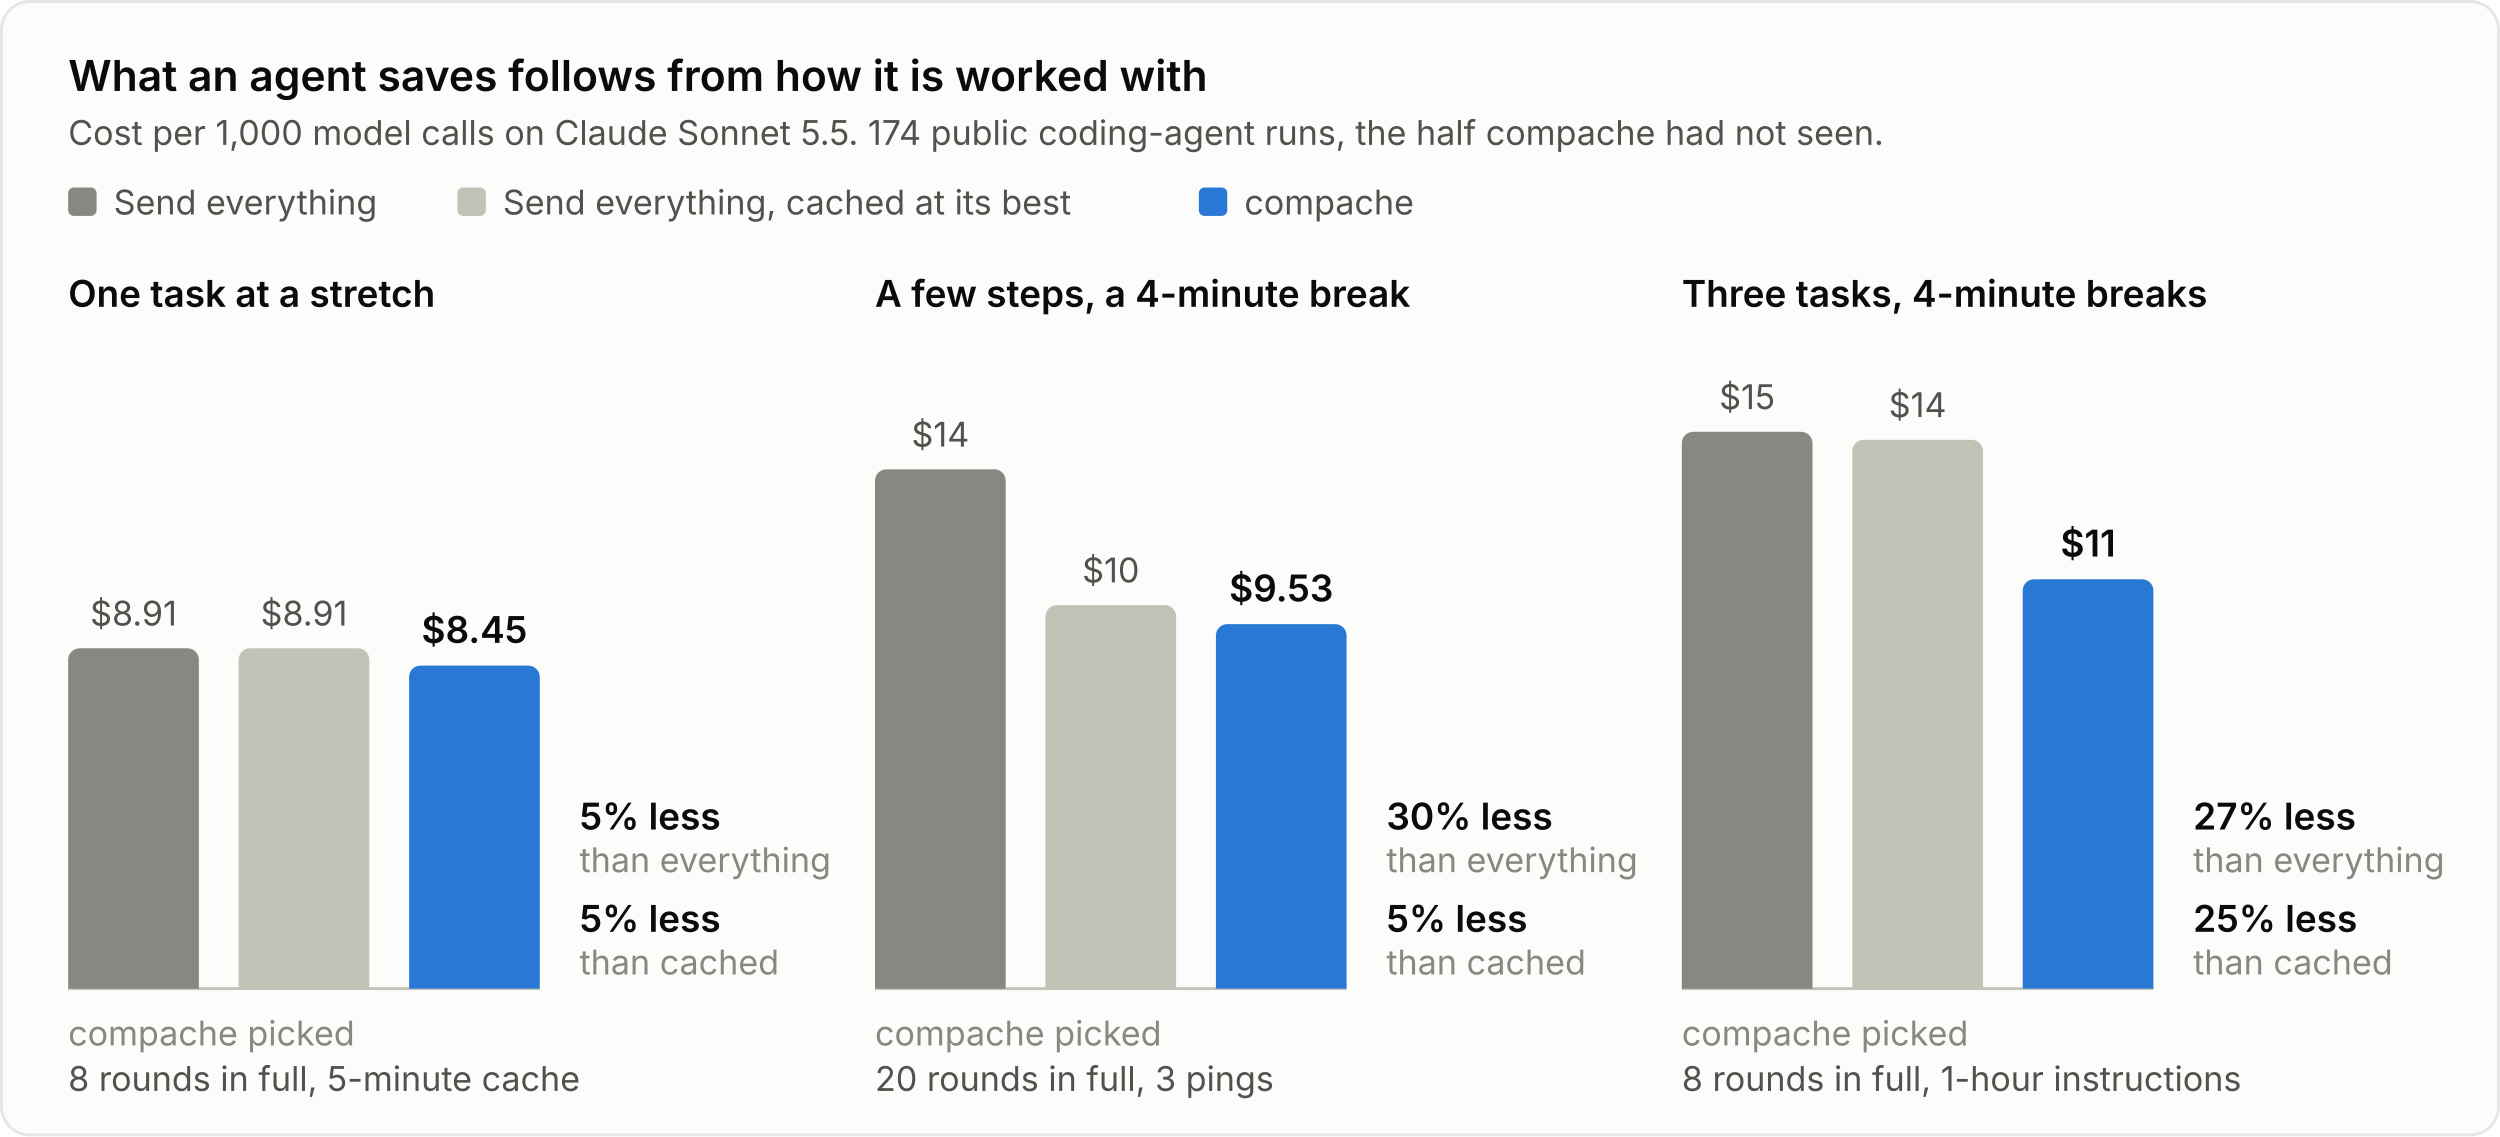
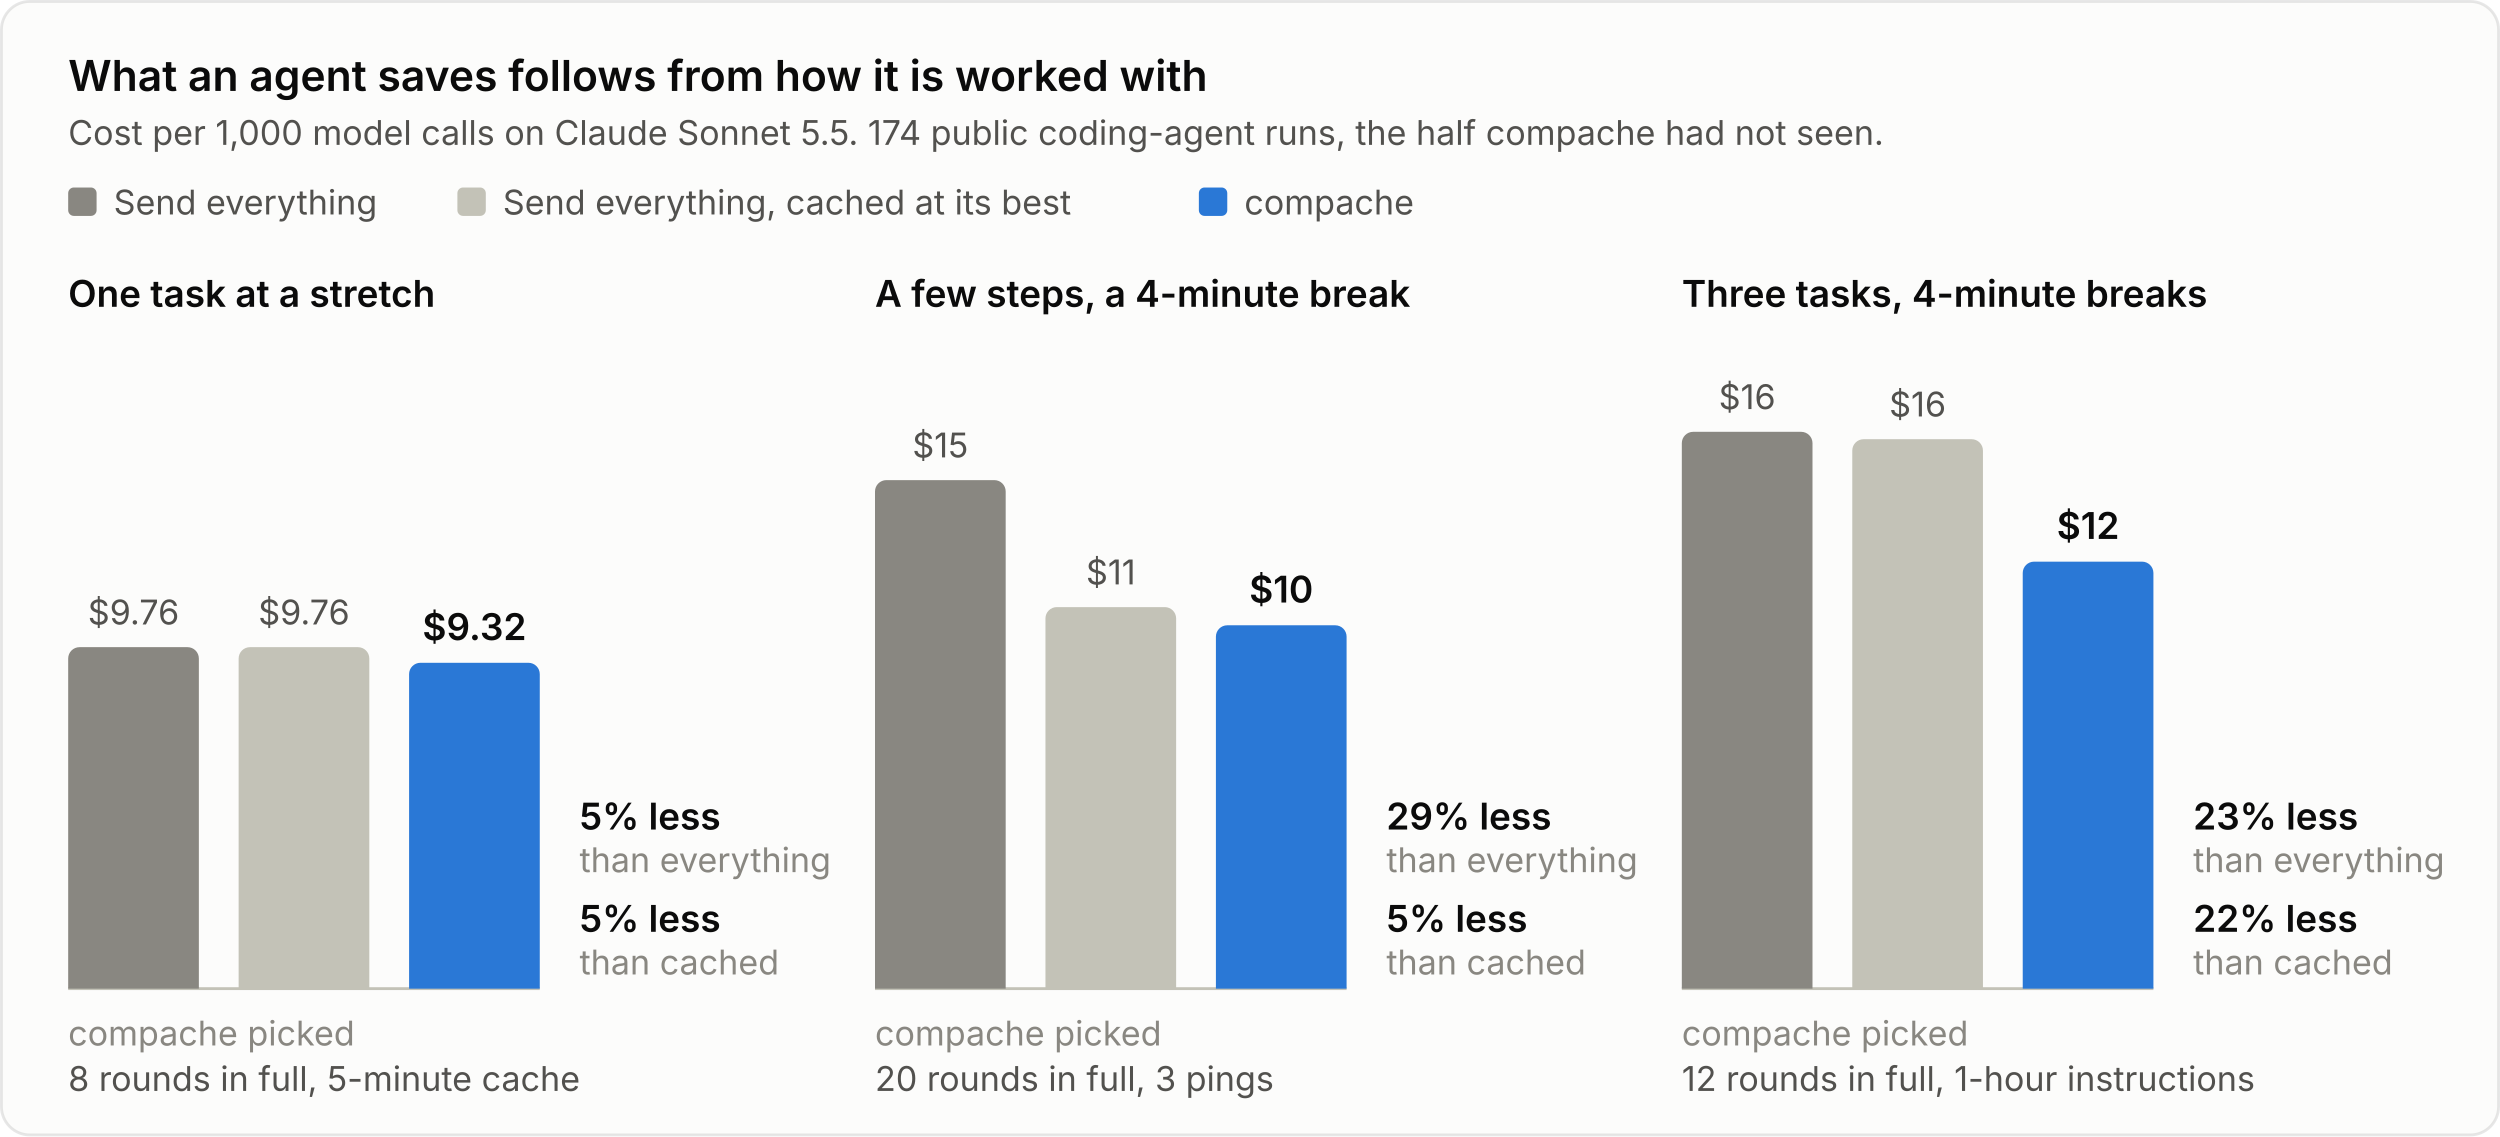
<svg xmlns="http://www.w3.org/2000/svg" width="880" height="400" viewBox="0 0 880 400" role="img" aria-labelledby="t d">
  <style>
text{font-family:system-ui,-apple-system,"Segoe UI",sans-serif;font-size:12px;fill:#0b0b0b}
.surface{fill:#fcfcfb;stroke:rgba(11,11,11,.1)}
.t2{fill:#52514e}.tm{fill:#898781}.b{font-weight:600}.h{font-size:13px;font-weight:600}.big{font-size:15px;font-weight:600}
.grid{stroke:#e1e0d9}.axis{stroke:#c3c2b7}.box{fill:none;stroke:#c3c2b7}
.c{fill:#2a78d6}.cs{stroke:#2a78d6}.n{fill:#898781}.ns{stroke:#898781}.o{fill:#eb6834}.os{stroke:#eb6834}
.cell{fill:#e1e0d9}.ring{stroke:#fcfcfb;stroke-width:2}.line{fill:none;stroke-width:2;stroke-linecap:round;stroke-linejoin:round}
.arc{fill:none;stroke-width:1.75;stroke-linecap:round}
@media (prefers-color-scheme:dark){
text{fill:#f0efec}.surface{fill:#1a1a19;stroke:rgba(255,255,255,.1)}.t2{fill:#c3c2b7}
.grid{stroke:#2c2c2a}.axis{stroke:#383835}.box{stroke:#52514e}
.c{fill:#3987e5}.cs{stroke:#3987e5}.o{fill:#d95926}.os{stroke:#d95926}
.cell{fill:#383835}.ring{stroke:#1a1a19}
}
</style>
  <rect class="surface" x=".5" y=".5" width="879" height="399" rx="10" />
  <style>.n2{fill:#c3c2b7}@media (prefers-color-scheme:dark){.n2{fill:#5a5954}}</style>
  <text x="24.0" y="32.0" class="big">What an agent saves follows from how it is worked with</text>
  <text x="24.0" y="51.0" class="t2">Cost per 1,000 model calls on Claude Sonnet 5.5. 174 public coding-agent runs, the half compache had not seen.</text>
  <rect class="n" x="24" y="66" width="10" height="10" rx="2" />
  <text x="40.0" y="75.5" class="t2">Send everything</text>
  <rect class="n2" x="161.0" y="66" width="10" height="10" rx="2" />
  <text x="177.0" y="75.5" class="t2">Send everything, cached at its best</text>
  <rect class="c" x="422.0" y="66" width="10" height="10" rx="2" />
  <text x="438.0" y="75.5" class="t2">compache</text>
  <text x="24.0" y="108.0" class="h">One task at a stretch</text>
  <line class="axis" x1="24.0" x2="190.0" y1="348" y2="348" />
-   <path class="n" d="M24.0,348 v-115.8 a4,4 0 0 1 4,-4 h38 a4,4 0 0 1 4,4 v115.8 z" />
-   <text x="47.0" y="220.2" class="t2" text-anchor="middle">$8.91</text>
-   <path class="n2" d="M84.0,348 v-115.8 a4,4 0 0 1 4,-4 h38 a4,4 0 0 1 4,4 v115.8 z" />
-   <text x="107.0" y="220.2" class="t2" text-anchor="middle">$8.91</text>
-   <path class="c" d="M144.0,348 v-109.7 a4,4 0 0 1 4,-4 h38 a4,4 0 0 1 4,4 v109.7 z" />
-   <text x="167.0" y="226.3" class="h" text-anchor="middle">$8.45</text>
+   <path class="n" d="M24.0,348 v-116.2 a4,4 0 0 1 4,-4 h38 a4,4 0 0 1 4,4 v116.2 z" />
+   <text x="47.0" y="219.8" class="t2" text-anchor="middle">$9.76</text>
+   <path class="n2" d="M84.0,348 v-116.2 a4,4 0 0 1 4,-4 h38 a4,4 0 0 1 4,4 v116.2 z" />
+   <text x="107.0" y="219.8" class="t2" text-anchor="middle">$9.76</text>
+   <path class="c" d="M144.0,348 v-110.7 a4,4 0 0 1 4,-4 h38 a4,4 0 0 1 4,4 v110.7 z" />
+   <text x="167.0" y="225.3" class="h" text-anchor="middle">$9.32</text>
  <text x="204.0" y="292.0" class="h">5% less</text>
  <text x="204.0" y="307.0" class="tm">than everything</text>
  <text x="204.0" y="328.0" class="h">5% less</text>
  <text x="204.0" y="343.0" class="tm">than cached</text>
  <text x="24.0" y="368.0" class="tm">compache picked</text>
  <text x="24.0" y="384.0" class="t2">8 rounds in full, 5-minute cache</text>
  <text x="308.0" y="108.0" class="h">A few steps, a 4-minute break</text>
  <line class="axis" x1="308.0" x2="474.0" y1="348" y2="348" />
-   <path class="n" d="M308.0,348 v-178.8 a4,4 0 0 1 4,-4 h38 a4,4 0 0 1 4,4 v178.8 z" />
-   <text x="331.0" y="157.2" class="t2" text-anchor="middle">$14</text>
-   <path class="n2" d="M368.0,348 v-131.0 a4,4 0 0 1 4,-4 h38 a4,4 0 0 1 4,4 v131.0 z" />
-   <text x="391.0" y="205.0" class="t2" text-anchor="middle">$10</text>
-   <path class="c" d="M428.0,348 v-124.3 a4,4 0 0 1 4,-4 h38 a4,4 0 0 1 4,4 v124.3 z" />
-   <text x="451.0" y="211.7" class="h" text-anchor="middle">$9.53</text>
-   <text x="488.0" y="292.0" class="h">30% less</text>
+   <path class="n" d="M308.0,348 v-175.0 a4,4 0 0 1 4,-4 h38 a4,4 0 0 1 4,4 v175.0 z" />
+   <text x="331.0" y="161.0" class="t2" text-anchor="middle">$15</text>
+   <path class="n2" d="M368.0,348 v-130.3 a4,4 0 0 1 4,-4 h38 a4,4 0 0 1 4,4 v130.3 z" />
+   <text x="391.0" y="205.7" class="t2" text-anchor="middle">$11</text>
+   <path class="c" d="M428.0,348 v-123.9 a4,4 0 0 1 4,-4 h38 a4,4 0 0 1 4,4 v123.9 z" />
+   <text x="451.0" y="212.1" class="h" text-anchor="middle">$10</text>
+   <text x="488.0" y="292.0" class="h">29% less</text>
  <text x="488.0" y="307.0" class="tm">than everything</text>
  <text x="488.0" y="328.0" class="h">5% less</text>
  <text x="488.0" y="343.0" class="tm">than cached</text>
  <text x="308.0" y="368.0" class="tm">compache picked</text>
  <text x="308.0" y="384.0" class="t2">20 rounds in full, 3 pings</text>
  <text x="592.0" y="108.0" class="h">Three tasks, 4-minute breaks</text>
  <line class="axis" x1="592.0" x2="758.0" y1="348" y2="348" />
  <path class="n" d="M592.0,348 v-192.0 a4,4 0 0 1 4,-4 h38 a4,4 0 0 1 4,4 v192.0 z" />
-   <text x="615.0" y="144.0" class="t2" text-anchor="middle">$15</text>
-   <path class="n2" d="M652.0,348 v-189.2 a4,4 0 0 1 4,-4 h38 a4,4 0 0 1 4,4 v189.2 z" />
-   <text x="675.0" y="146.8" class="t2" text-anchor="middle">$14</text>
-   <path class="c" d="M712.0,348 v-140.1 a4,4 0 0 1 4,-4 h38 a4,4 0 0 1 4,4 v140.1 z" />
-   <text x="735.0" y="195.9" class="h" text-anchor="middle">$11</text>
-   <text x="772.0" y="292.0" class="h">27% less</text>
+   <text x="615.0" y="144.0" class="t2" text-anchor="middle">$16</text>
+   <path class="n2" d="M652.0,348 v-189.4 a4,4 0 0 1 4,-4 h38 a4,4 0 0 1 4,4 v189.4 z" />
+   <text x="675.0" y="146.6" class="t2" text-anchor="middle">$16</text>
+   <path class="c" d="M712.0,348 v-146.3 a4,4 0 0 1 4,-4 h38 a4,4 0 0 1 4,4 v146.3 z" />
+   <text x="735.0" y="189.7" class="h" text-anchor="middle">$12</text>
+   <text x="772.0" y="292.0" class="h">23% less</text>
  <text x="772.0" y="307.0" class="tm">than everything</text>
-   <text x="772.0" y="328.0" class="h">25% less</text>
+   <text x="772.0" y="328.0" class="h">22% less</text>
  <text x="772.0" y="343.0" class="tm">than cached</text>
  <text x="592.0" y="368.0" class="tm">compache picked</text>
-   <text x="592.0" y="384.0" class="t2">8 rounds in full, 1-hour instructions</text>
+   <text x="592.0" y="384.0" class="t2">12 rounds in full, 1-hour instructions</text>
</svg>
